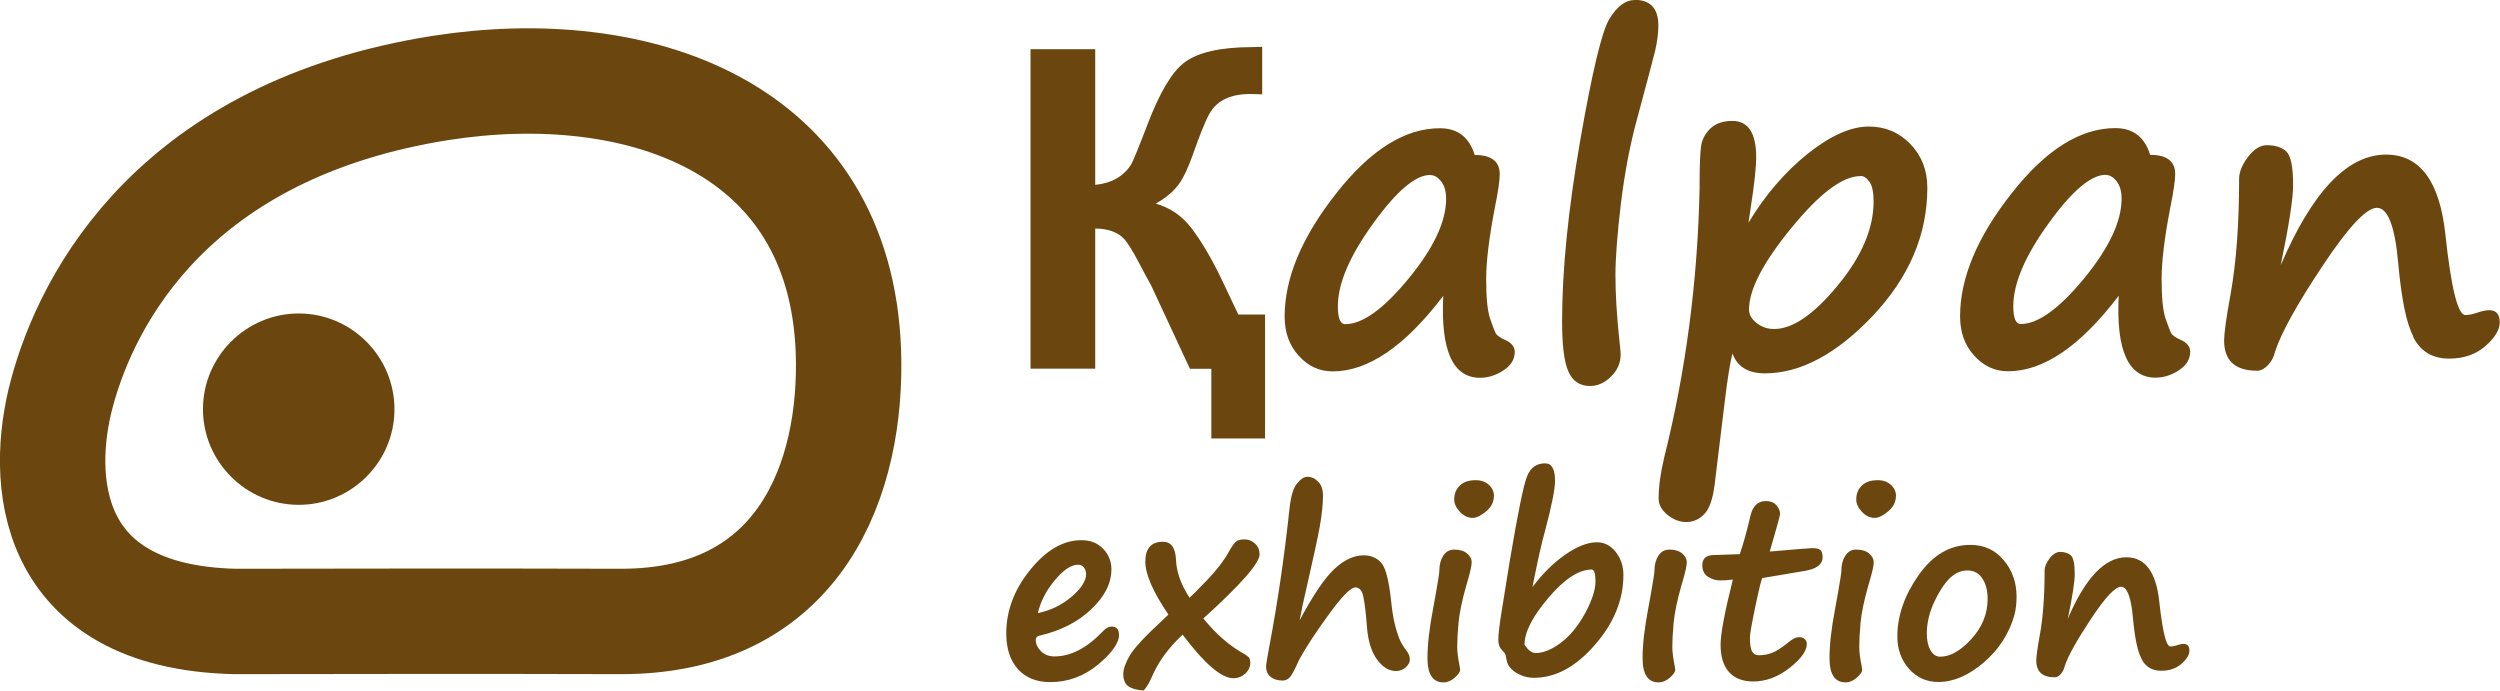
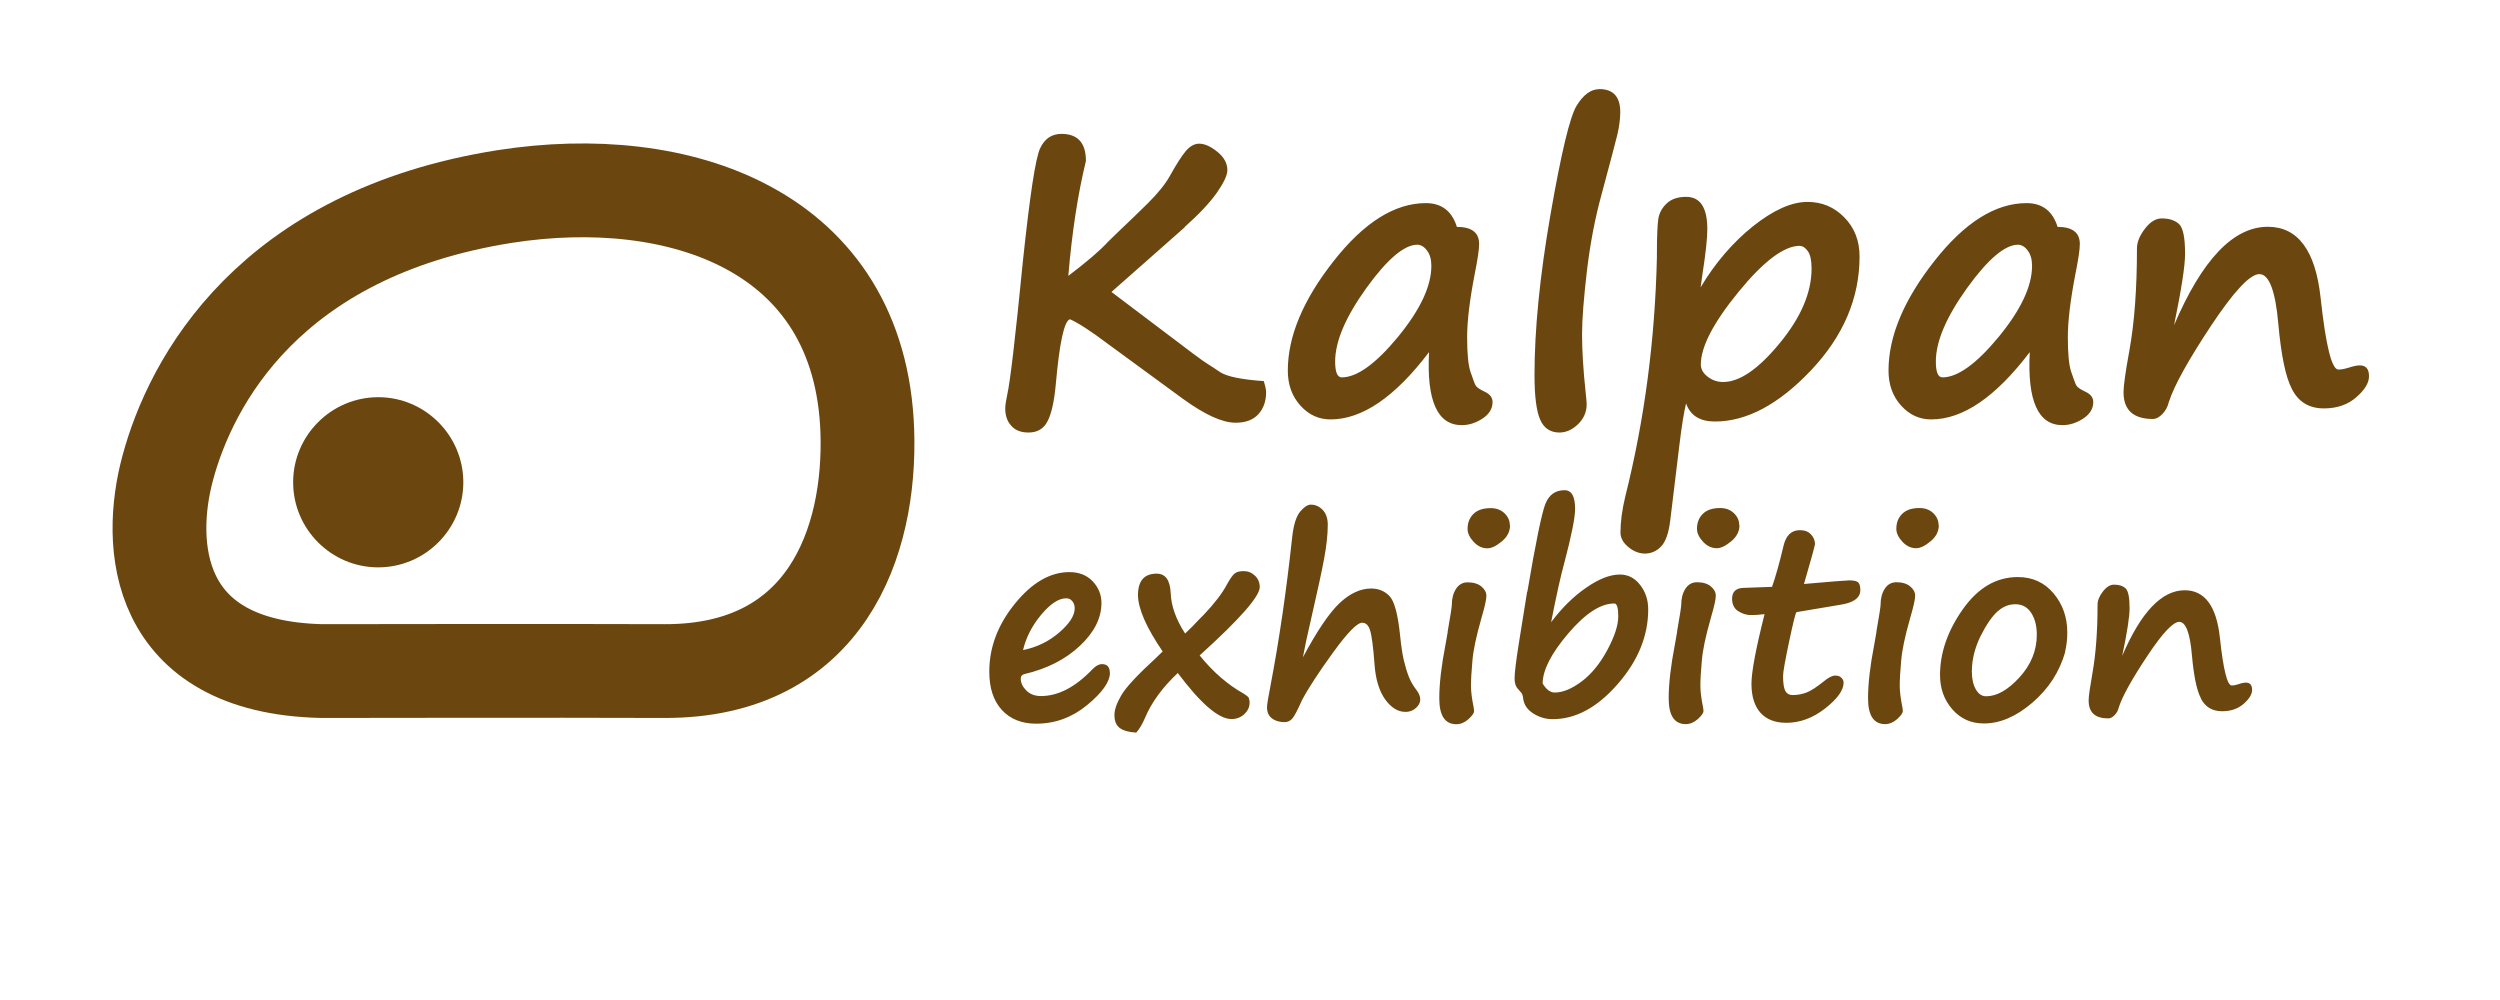
- <svg xmlns="http://www.w3.org/2000/svg" xml:space="preserve" width="17.789mm" height="4.915mm" version="1.1" style="shape-rendering:geometricPrecision; text-rendering:geometricPrecision; image-rendering:optimizeQuality; fill-rule:evenodd; clip-rule:evenodd" viewBox="0 0 191.65 52.95">
+ <svg xmlns="http://www.w3.org/2000/svg" xml:space="preserve" width="20mm" height="8mm" version="1.1" style="shape-rendering:geometricPrecision; text-rendering:geometricPrecision; image-rendering:optimizeQuality; fill-rule:evenodd; clip-rule:evenodd" viewBox="0 0 227.11 90.84">
  <defs>
    <style type="text/css">
   
-     .str0 {stroke:#6B470F;stroke-width:8.08;stroke-miterlimit:22.926}
+     .str0 {stroke:#6B470F;stroke-width:8.52;stroke-miterlimit:22.926}
    .fil0 {fill:none}
    .fil1 {fill:#6B470F}
    .fil2 {fill:#6B470F;fill-rule:nonzero}
   
  </style>
  </defs>
  <g id="Layer_x0020_1">
-     <g id="_1035939192">
+     <polygon class="fil0" points="-0,0 227.11,0 227.11,90.84 -0,90.84 " />
+     <g id="_2108259280">
      <g id="atau-belgi.svg">
-         <path class="fil0 str0" d="M33.79 6.74c-20.29,3.2 -27.05,15.95 -29.05,23.42 -1.74,6.48 -1.25,17.12 13.24,17.48 4.7,0 18.37,-0.04 29.58,0 13.92,0.04 17.8,-11.11 17.48,-20.68 -0.61,-17.39 -16.26,-22.56 -31.25,-20.22z" />
-         <path class="fil1" d="M15.56 31.37c0,-4.04 3.3,-7.34 7.34,-7.34 4.04,0 7.34,3.3 7.34,7.34 0,4.04 -3.3,7.33 -7.34,7.33 -4.04,0 -7.34,-3.3 -7.34,-7.33z" />
+         <path class="fil0 str0" d="M45.85 17.85c-21.39,3.38 -28.51,16.81 -30.62,24.69 -1.84,6.83 -1.31,18.05 13.96,18.42 4.95,0 19.36,-0.04 31.18,0 14.67,0.04 18.76,-11.71 18.42,-21.8 -0.64,-18.33 -17.14,-23.78 -32.94,-21.31z" />
+         <path class="fil1" d="M26.63 43.81c0,-4.26 3.48,-7.73 7.73,-7.73 4.26,0 7.73,3.48 7.73,7.73 0,4.26 -3.48,7.73 -7.73,7.73 -4.26,0 -7.73,-3.47 -7.73,-7.73z" />
      </g>
-       <path class="fil2" d="M96.96 33.61l-4.1 0 0 -5.34 -1.64 0 -2.95 -6.34c-0.05,-0.09 -0.14,-0.26 -0.28,-0.52 -0.08,-0.14 -0.29,-0.52 -0.62,-1.16 -0.55,-1.05 -0.97,-1.72 -1.27,-2.01 -0.48,-0.47 -1.2,-0.71 -2.14,-0.72l0 10.74 -4.96 0 0 -24.49 4.96 0 0 10.4c1.23,-0.12 2.14,-0.63 2.73,-1.52 0.15,-0.24 0.58,-1.29 1.29,-3.14 0.92,-2.41 1.85,-3.98 2.79,-4.7 1.04,-0.8 2.79,-1.2 5.27,-1.2 0.11,0 0.35,-0.01 0.72,-0.02l0 3.64 -0.7 -0.02c-1.65,-0.05 -2.77,0.46 -3.35,1.52 -0.29,0.51 -0.72,1.56 -1.28,3.16 -0.36,1 -0.7,1.73 -1.02,2.17 -0.4,0.58 -1,1.09 -1.81,1.55 1.11,0.31 2.02,0.94 2.74,1.88 0.8,1.06 1.58,2.39 2.35,4.01l1.24 2.61 2.05 0 0 9.48zm13.68 -10.93c-2.93,3.86 -5.76,5.79 -8.48,5.79 -1,0 -1.87,-0.39 -2.59,-1.19 -0.73,-0.79 -1.09,-1.8 -1.09,-3.02 0,-2.95 1.32,-6.09 3.95,-9.43 2.62,-3.34 5.27,-5 7.95,-5 1.36,0 2.25,0.68 2.67,2.05 1.28,0 1.92,0.49 1.92,1.47 0,0.47 -0.12,1.31 -0.37,2.54 -0.44,2.29 -0.67,4.13 -0.67,5.5 0,1.43 0.1,2.43 0.29,3 0.2,0.58 0.34,0.96 0.43,1.14 0.09,0.18 0.36,0.37 0.8,0.56 0.44,0.21 0.67,0.51 0.67,0.88 0,0.57 -0.28,1.04 -0.86,1.42 -0.58,0.38 -1.17,0.57 -1.8,0.57 -2.09,0 -3.03,-2.1 -2.82,-6.29zm-1 -9.27c-1.12,0 -2.59,1.24 -4.38,3.73 -1.8,2.49 -2.7,4.6 -2.7,6.34 0,0.91 0.19,1.37 0.57,1.37 1.31,0 2.93,-1.16 4.85,-3.49 1.92,-2.34 2.88,-4.37 2.88,-6.12 0,-0.56 -0.12,-1 -0.38,-1.33 -0.25,-0.33 -0.53,-0.49 -0.84,-0.49zm15.68 -13.42c1.2,0 1.81,0.66 1.81,1.97 0,0.6 -0.09,1.25 -0.25,1.94 -0.17,0.69 -0.63,2.42 -1.37,5.17 -0.55,1.99 -0.96,4.17 -1.25,6.52 -0.28,2.35 -0.42,4.2 -0.42,5.52 0,1.41 0.1,3.1 0.31,5.05 0.06,0.52 0.09,0.85 0.09,0.99 0,0.67 -0.25,1.24 -0.74,1.72 -0.49,0.48 -1.03,0.72 -1.6,0.72 -0.79,0 -1.35,-0.37 -1.67,-1.12 -0.33,-0.75 -0.48,-2.02 -0.48,-3.84 0,-3.91 0.46,-8.51 1.38,-13.81 0.92,-5.3 1.67,-8.43 2.25,-9.38 0.59,-0.96 1.23,-1.44 1.94,-1.44zm7.49 27.09c-0.19,0.78 -0.38,1.96 -0.57,3.54l-0.8 6.56c-0.14,1.07 -0.39,1.81 -0.78,2.22 -0.38,0.41 -0.86,0.62 -1.41,0.62 -0.5,-0.01 -0.98,-0.19 -1.43,-0.56 -0.45,-0.37 -0.67,-0.79 -0.67,-1.24 0,-0.9 0.14,-1.94 0.42,-3.12 1.66,-6.62 2.57,-13.5 2.72,-20.63l0 -0.34c0,-1.49 0.05,-2.49 0.12,-2.98 0.09,-0.5 0.33,-0.94 0.72,-1.31 0.4,-0.38 0.96,-0.57 1.68,-0.57 1.21,0 1.82,0.93 1.82,2.79 0,0.76 -0.14,2.05 -0.42,3.86l-0.17 1.15c1.27,-2.11 2.78,-3.87 4.52,-5.27 1.75,-1.4 3.32,-2.1 4.7,-2.1 1.25,0 2.31,0.44 3.18,1.33 0.87,0.9 1.31,2.01 1.31,3.36 0,3.6 -1.4,6.87 -4.18,9.82 -2.79,2.94 -5.55,4.41 -8.28,4.41 -1.29,0 -2.12,-0.51 -2.49,-1.55zm9.8 -13.58c-1.36,0 -3.12,1.33 -5.28,3.97 -2.17,2.65 -3.25,4.73 -3.25,6.25 0,0.39 0.19,0.74 0.58,1.04 0.39,0.31 0.84,0.46 1.35,0.46 1.41,0 3.04,-1.11 4.87,-3.34 1.84,-2.22 2.75,-4.37 2.75,-6.44 0,-0.69 -0.1,-1.19 -0.31,-1.49 -0.21,-0.31 -0.44,-0.46 -0.69,-0.46zm19.81 9.17c-2.93,3.86 -5.76,5.79 -8.48,5.79 -1,0 -1.87,-0.39 -2.59,-1.19 -0.73,-0.79 -1.09,-1.8 -1.09,-3.02 0,-2.95 1.32,-6.09 3.95,-9.43 2.62,-3.34 5.27,-5 7.95,-5 1.36,0 2.25,0.68 2.67,2.05 1.28,0 1.92,0.49 1.92,1.47 0,0.47 -0.12,1.31 -0.37,2.54 -0.44,2.29 -0.67,4.13 -0.67,5.5 0,1.43 0.1,2.43 0.29,3 0.2,0.58 0.34,0.96 0.43,1.14 0.09,0.18 0.36,0.37 0.8,0.56 0.44,0.21 0.67,0.51 0.67,0.88 0,0.57 -0.28,1.04 -0.86,1.42 -0.58,0.38 -1.17,0.57 -1.8,0.57 -2.09,0 -3.03,-2.1 -2.82,-6.29zm-1 -9.27c-1.12,0 -2.59,1.24 -4.38,3.73 -1.8,2.49 -2.7,4.6 -2.7,6.34 0,0.91 0.19,1.37 0.57,1.37 1.31,0 2.93,-1.16 4.85,-3.49 1.92,-2.34 2.88,-4.37 2.88,-6.12 0,-0.56 -0.12,-1 -0.38,-1.33 -0.25,-0.33 -0.53,-0.49 -0.84,-0.49zm23.6 12.42c-0.54,-1 -0.92,-2.87 -1.17,-5.61 -0.25,-2.85 -0.79,-4.28 -1.64,-4.28 -0.8,0 -2.19,1.48 -4.16,4.45 -1.97,2.96 -3.18,5.15 -3.64,6.57 -0.1,0.43 -0.29,0.78 -0.56,1.05 -0.27,0.28 -0.54,0.42 -0.81,0.42 -1.69,0 -2.54,-0.77 -2.54,-2.32 0,-0.52 0.16,-1.72 0.5,-3.57 0.43,-2.41 0.65,-5.34 0.65,-8.82 0,-0.52 0.23,-1.08 0.68,-1.68 0.46,-0.6 0.94,-0.9 1.45,-0.9 0.65,0 1.14,0.16 1.49,0.48 0.35,0.33 0.52,1.18 0.52,2.57 0,1.06 -0.32,3.11 -0.95,6.15 2.42,-5.65 5.11,-8.48 8.08,-8.48 2.58,0 4.1,2.03 4.54,6.09 0.44,4.14 0.96,6.21 1.53,6.21 0.26,0 0.55,-0.06 0.88,-0.17 0.4,-0.14 0.72,-0.2 0.96,-0.2 0.53,0 0.8,0.31 0.8,0.94 0,0.56 -0.37,1.17 -1.1,1.81 -0.73,0.64 -1.66,0.96 -2.78,0.96 -1.29,0 -2.21,-0.56 -2.77,-1.69l0.02 0zm-99.23 22.82c0,0.64 -0.54,1.41 -1.62,2.31 -1.08,0.89 -2.3,1.34 -3.66,1.34 -1.05,0 -1.87,-0.33 -2.47,-0.99 -0.6,-0.66 -0.9,-1.58 -0.9,-2.75 0,-1.73 0.61,-3.36 1.84,-4.87 1.23,-1.52 2.53,-2.27 3.92,-2.27 0.69,0 1.25,0.22 1.67,0.66 0.42,0.44 0.63,0.96 0.63,1.57 0,1.08 -0.52,2.1 -1.55,3.07 -1.03,0.98 -2.36,1.65 -3.97,2.02 -0.18,0.04 -0.28,0.15 -0.28,0.33 0,0.3 0.13,0.58 0.39,0.85 0.26,0.27 0.62,0.41 1.05,0.41 1.24,0 2.48,-0.64 3.7,-1.92 0.23,-0.25 0.46,-0.37 0.68,-0.37 0.37,0 0.56,0.21 0.56,0.62zm-6.23 -1.64c0.98,-0.2 1.84,-0.62 2.58,-1.25 0.75,-0.64 1.12,-1.22 1.12,-1.74 0,-0.2 -0.06,-0.37 -0.17,-0.51 -0.11,-0.14 -0.26,-0.21 -0.44,-0.21 -0.54,0 -1.13,0.4 -1.79,1.19 -0.66,0.79 -1.09,1.63 -1.3,2.52zm11.1 1.65c-1.1,1.03 -1.88,2.11 -2.35,3.22 -0.2,0.46 -0.41,0.82 -0.63,1.06 -0.54,-0.03 -0.93,-0.14 -1.19,-0.33 -0.25,-0.19 -0.38,-0.5 -0.38,-0.93 0,-0.38 0.17,-0.86 0.5,-1.42 0.33,-0.57 1.15,-1.45 2.46,-2.66 0.2,-0.18 0.36,-0.35 0.5,-0.48 -1.18,-1.73 -1.77,-3.09 -1.77,-4.05 0,-1.02 0.45,-1.53 1.35,-1.53 0.63,0 0.96,0.46 1,1.37 0.04,0.94 0.38,1.91 1.04,2.92 0.32,-0.29 0.66,-0.64 1.03,-1.03 0.1,-0.11 0.2,-0.21 0.3,-0.3 0.78,-0.82 1.34,-1.56 1.68,-2.19 0.22,-0.4 0.41,-0.66 0.55,-0.78 0.15,-0.12 0.36,-0.17 0.65,-0.17 0.32,0 0.59,0.11 0.82,0.33 0.23,0.22 0.34,0.49 0.34,0.82 0,0.67 -1.44,2.31 -4.31,4.91 0.97,1.2 2.02,2.11 3.13,2.72 0.14,0.08 0.27,0.18 0.39,0.29 0.05,0.12 0.08,0.24 0.08,0.38 0,0.32 -0.13,0.59 -0.38,0.83 -0.26,0.24 -0.56,0.36 -0.93,0.36 -0.91,0 -2.2,-1.11 -3.86,-3.31zm8.97 -1.1c1.03,-1.92 1.91,-3.23 2.66,-3.93 0.75,-0.7 1.5,-1.05 2.26,-1.05 0.53,0 0.96,0.18 1.31,0.54 0.35,0.37 0.6,1.31 0.77,2.83 0.07,0.72 0.16,1.31 0.26,1.75 0.1,0.45 0.22,0.84 0.35,1.19 0.13,0.34 0.32,0.66 0.56,0.97 0.19,0.24 0.28,0.47 0.28,0.7 0,0.22 -0.11,0.42 -0.32,0.61 -0.21,0.19 -0.46,0.28 -0.74,0.28 -0.55,0 -1.04,-0.3 -1.47,-0.9 -0.43,-0.6 -0.68,-1.43 -0.76,-2.49 -0.1,-1.3 -0.21,-2.12 -0.32,-2.48 -0.11,-0.36 -0.3,-0.54 -0.57,-0.54 -0.36,0 -1.06,0.72 -2.09,2.15 -1.04,1.43 -1.78,2.58 -2.24,3.44 -0.28,0.65 -0.51,1.07 -0.66,1.26 -0.16,0.19 -0.35,0.29 -0.58,0.29 -0.38,0 -0.68,-0.09 -0.92,-0.28 -0.23,-0.18 -0.35,-0.45 -0.35,-0.79 0,-0.16 0.08,-0.69 0.25,-1.57 0.63,-3.32 1.15,-6.86 1.55,-10.6 0.1,-0.9 0.29,-1.53 0.57,-1.87 0.28,-0.34 0.54,-0.51 0.78,-0.51 0.33,0 0.61,0.13 0.85,0.38 0.24,0.25 0.36,0.61 0.36,1.06 0,0.69 -0.09,1.49 -0.25,2.39 -0.16,0.9 -0.48,2.34 -0.93,4.32 -0.28,1.19 -0.48,2.14 -0.61,2.85zm14.89 -9.51c0,0.44 -0.2,0.83 -0.59,1.16 -0.4,0.33 -0.74,0.5 -1.03,0.5 -0.37,0 -0.7,-0.16 -0.99,-0.47 -0.29,-0.31 -0.43,-0.62 -0.43,-0.93 0,-0.44 0.14,-0.8 0.43,-1.08 0.29,-0.28 0.69,-0.41 1.23,-0.41 0.41,0 0.75,0.12 1.01,0.37 0.26,0.24 0.38,0.53 0.38,0.87zm-4.48 7.63l0 0.01c0.2,-1.13 0.3,-1.77 0.3,-1.93 0,-0.46 0.1,-0.84 0.3,-1.15 0.2,-0.31 0.48,-0.47 0.84,-0.47 0.42,0 0.75,0.1 0.99,0.3 0.23,0.2 0.35,0.42 0.35,0.67 0,0.25 -0.11,0.76 -0.34,1.53l-0.06 0.2c-0.34,1.19 -0.54,2.17 -0.61,2.92 -0.07,0.75 -0.1,1.36 -0.1,1.83 0,0.38 0.06,0.88 0.19,1.51 0.02,0.11 0.03,0.2 0.03,0.28 0,0.14 -0.14,0.34 -0.41,0.58 -0.27,0.24 -0.56,0.36 -0.87,0.36 -0.81,0 -1.22,-0.62 -1.22,-1.86 0,-1.05 0.15,-2.33 0.44,-3.84 0.06,-0.33 0.12,-0.65 0.17,-0.94zm5.73 -2.85c0.6,-3.56 1.03,-5.66 1.3,-6.32 0.26,-0.66 0.72,-0.98 1.38,-0.98 0.51,0 0.76,0.45 0.76,1.34 0,0.62 -0.25,1.89 -0.76,3.81 -0.27,0.95 -0.59,2.39 -0.97,4.33 0.77,-1.02 1.6,-1.85 2.51,-2.48 0.91,-0.63 1.71,-0.95 2.43,-0.95 0.58,0 1.06,0.25 1.45,0.75 0.39,0.5 0.58,1.08 0.58,1.76 0,1.9 -0.73,3.7 -2.2,5.37 -1.46,1.68 -3.01,2.51 -4.66,2.51 -0.49,0 -0.96,-0.14 -1.38,-0.4 -0.43,-0.27 -0.67,-0.61 -0.73,-1.04 -0.03,-0.23 -0.07,-0.38 -0.14,-0.46 -0.07,-0.07 -0.14,-0.16 -0.21,-0.24 -0.18,-0.18 -0.27,-0.45 -0.27,-0.78 0,-0.38 0.09,-1.18 0.29,-2.39l0.62 -3.84zm1.1 6.59c0.26,0.43 0.55,0.65 0.87,0.65 0.58,0 1.23,-0.27 1.93,-0.8 0.71,-0.54 1.32,-1.29 1.85,-2.26 0.52,-0.97 0.79,-1.78 0.79,-2.42 0,-0.61 -0.1,-0.92 -0.29,-0.92 -0.98,0 -2.09,0.72 -3.31,2.16 -1.23,1.44 -1.84,2.64 -1.84,3.6zm14.14 -11.37c0,0.44 -0.2,0.83 -0.59,1.16 -0.4,0.33 -0.74,0.5 -1.03,0.5 -0.37,0 -0.7,-0.16 -0.99,-0.47 -0.29,-0.31 -0.43,-0.62 -0.43,-0.93 0,-0.44 0.14,-0.8 0.43,-1.08 0.29,-0.28 0.69,-0.41 1.23,-0.41 0.41,0 0.75,0.12 1.01,0.37 0.26,0.24 0.38,0.53 0.38,0.87zm-4.48 7.63l0 0.01c0.2,-1.13 0.3,-1.77 0.3,-1.93 0,-0.46 0.1,-0.84 0.3,-1.15 0.2,-0.31 0.48,-0.47 0.84,-0.47 0.42,0 0.75,0.1 0.99,0.3 0.23,0.2 0.35,0.42 0.35,0.67 0,0.25 -0.11,0.76 -0.34,1.53l-0.06 0.2c-0.34,1.19 -0.54,2.17 -0.61,2.92 -0.07,0.75 -0.1,1.36 -0.1,1.83 0,0.38 0.06,0.88 0.19,1.51 0.02,0.11 0.03,0.2 0.03,0.28 0,0.14 -0.14,0.34 -0.41,0.58 -0.27,0.24 -0.56,0.36 -0.87,0.36 -0.81,0 -1.22,-0.62 -1.22,-1.86 0,-1.05 0.15,-2.33 0.44,-3.84 0.06,-0.33 0.12,-0.65 0.17,-0.94zm8.58 -1.37c-0.05,0 -0.23,0.69 -0.52,2.07 -0.29,1.38 -0.44,2.22 -0.44,2.5 0,0.51 0.05,0.86 0.16,1.06 0.11,0.2 0.29,0.3 0.53,0.3 0.35,0 0.68,-0.06 1,-0.18 0.32,-0.12 0.74,-0.39 1.26,-0.81 0.32,-0.27 0.6,-0.4 0.82,-0.4 0.18,0 0.32,0.05 0.43,0.15 0.11,0.1 0.16,0.22 0.16,0.36 0,0.55 -0.44,1.16 -1.32,1.85 -0.88,0.69 -1.81,1.04 -2.78,1.04 -0.82,0 -1.44,-0.24 -1.87,-0.73 -0.43,-0.48 -0.64,-1.18 -0.64,-2.08 0,-0.84 0.31,-2.5 0.94,-5 -0.4,0.05 -0.67,0.06 -0.83,0.06l-0.2 0c-0.28,0 -0.57,-0.09 -0.87,-0.27 -0.29,-0.19 -0.44,-0.48 -0.44,-0.89 0,-0.52 0.29,-0.78 0.88,-0.78l1.99 -0.07c0.26,-0.75 0.54,-1.73 0.82,-2.94 0.17,-0.75 0.57,-1.13 1.18,-1.13 0.34,0 0.61,0.1 0.8,0.31 0.19,0.21 0.29,0.44 0.29,0.69 0,0.1 -0.26,1.05 -0.79,2.87 1.97,-0.17 3.05,-0.26 3.24,-0.26 0.33,0 0.55,0.05 0.65,0.15 0.1,0.09 0.16,0.28 0.16,0.55 0,0.55 -0.47,0.9 -1.4,1.05l-3.2 0.54zm10.23 -6.26c0,0.44 -0.2,0.83 -0.59,1.16 -0.4,0.33 -0.74,0.5 -1.03,0.5 -0.37,0 -0.7,-0.16 -0.99,-0.47 -0.29,-0.31 -0.43,-0.62 -0.43,-0.93 0,-0.44 0.14,-0.8 0.43,-1.08 0.29,-0.28 0.69,-0.41 1.23,-0.41 0.41,0 0.75,0.12 1.01,0.37 0.26,0.24 0.38,0.53 0.38,0.87zm-4.48 7.63l0 0.01c0.2,-1.13 0.3,-1.77 0.3,-1.93 0,-0.46 0.1,-0.84 0.3,-1.15 0.2,-0.31 0.48,-0.47 0.84,-0.47 0.42,0 0.75,0.1 0.99,0.3 0.23,0.2 0.35,0.42 0.35,0.67 0,0.25 -0.11,0.76 -0.34,1.53l-0.06 0.2c-0.34,1.19 -0.54,2.17 -0.61,2.92 -0.07,0.75 -0.1,1.36 -0.1,1.83 0,0.38 0.06,0.88 0.19,1.51 0.02,0.11 0.03,0.2 0.03,0.28 0,0.14 -0.14,0.34 -0.41,0.58 -0.27,0.24 -0.56,0.36 -0.87,0.36 -0.81,0 -1.22,-0.62 -1.22,-1.86 0,-1.05 0.15,-2.33 0.44,-3.84 0.06,-0.33 0.12,-0.65 0.17,-0.94zm13.57 1.46c-0.41,1.45 -1.2,2.67 -2.36,3.66 -1.16,0.99 -2.32,1.49 -3.47,1.49 -0.91,0 -1.67,-0.34 -2.26,-1.01 -0.59,-0.67 -0.89,-1.5 -0.89,-2.47 0,-1.6 0.55,-3.17 1.63,-4.71 1.09,-1.55 2.41,-2.32 3.96,-2.32 1.06,0 1.92,0.39 2.57,1.18 0.66,0.78 0.98,1.71 0.98,2.8 0,0.47 -0.05,0.93 -0.16,1.38l0 0.01zm-4.83 -2.93c-0.43,0.38 -0.86,0.99 -1.27,1.84 -0.41,0.84 -0.62,1.68 -0.62,2.53 0,0.51 0.09,0.94 0.28,1.27 0.19,0.34 0.44,0.5 0.75,0.5 0.77,0 1.56,-0.45 2.39,-1.36 0.83,-0.91 1.24,-1.93 1.24,-3.06 0,-0.64 -0.13,-1.16 -0.4,-1.57 -0.27,-0.41 -0.65,-0.62 -1.13,-0.62 -0.46,0 -0.87,0.16 -1.24,0.48l-0.01 0zm14.56 6.28c-0.3,-0.56 -0.51,-1.6 -0.65,-3.12 -0.14,-1.58 -0.44,-2.38 -0.91,-2.38 -0.45,0 -1.22,0.82 -2.31,2.47 -1.09,1.65 -1.77,2.86 -2.02,3.65 -0.06,0.24 -0.16,0.43 -0.31,0.59 -0.15,0.16 -0.3,0.23 -0.45,0.23 -0.94,0 -1.41,-0.43 -1.41,-1.29 0,-0.29 0.09,-0.95 0.28,-1.99 0.24,-1.34 0.36,-2.97 0.36,-4.9 0,-0.29 0.13,-0.6 0.38,-0.93 0.25,-0.33 0.52,-0.5 0.81,-0.5 0.36,0 0.63,0.09 0.83,0.27 0.19,0.18 0.29,0.66 0.29,1.43 0,0.59 -0.18,1.73 -0.53,3.42 1.34,-3.14 2.84,-4.71 4.49,-4.71 1.44,0 2.28,1.13 2.52,3.39 0.25,2.3 0.53,3.45 0.85,3.45 0.14,0 0.31,-0.03 0.49,-0.09 0.22,-0.08 0.4,-0.11 0.53,-0.11 0.3,0 0.44,0.17 0.44,0.52 0,0.31 -0.2,0.65 -0.61,1.01 -0.41,0.35 -0.92,0.53 -1.54,0.53 -0.72,0 -1.23,-0.31 -1.54,-0.94l0.01 0z" />
+       <path class="fil2" d="M107.63 20.64l-6.66 5.88 7.36 5.56c0.6,0.46 1.18,0.87 1.74,1.21l0.83 0.55c0.63,0.38 1.93,0.64 3.91,0.78 0.14,0.46 0.21,0.79 0.21,1 0,0.81 -0.23,1.48 -0.7,2 -0.47,0.52 -1.16,0.78 -2.08,0.78 -1.2,0 -2.79,-0.73 -4.79,-2.18l-6.83 -5c-1.55,-1.17 -2.69,-1.9 -3.42,-2.22 -0.53,0.15 -0.95,2.13 -1.29,5.93 -0.14,1.51 -0.38,2.62 -0.74,3.32 -0.35,0.7 -0.93,1.04 -1.74,1.04 -0.68,0 -1.2,-0.2 -1.56,-0.61 -0.37,-0.4 -0.55,-0.93 -0.55,-1.57 0,-0.28 0.06,-0.68 0.17,-1.2 0.27,-1.15 0.75,-5.23 1.44,-12.25 0.63,-5.92 1.14,-9.31 1.56,-10.19 0.41,-0.88 1.06,-1.31 1.94,-1.31 1.48,0 2.22,0.82 2.22,2.46 -0.74,3.03 -1.27,6.51 -1.6,10.44 1.66,-1.26 2.86,-2.28 3.59,-3.08 0.28,-0.28 0.63,-0.62 1.05,-1.02 0.82,-0.78 1.69,-1.61 2.59,-2.5 0.9,-0.9 1.57,-1.72 1.99,-2.47 0.6,-1.08 1.09,-1.84 1.46,-2.28 0.38,-0.44 0.78,-0.66 1.21,-0.66 0.49,0 1.05,0.25 1.65,0.74 0.61,0.49 0.91,1.05 0.91,1.66 0,0.46 -0.32,1.14 -0.95,2.05 -0.64,0.91 -1.62,1.95 -2.94,3.13zm22.18 11.36c-3.09,4.07 -6.07,6.1 -8.94,6.1 -1.06,0 -1.97,-0.41 -2.73,-1.25 -0.76,-0.84 -1.15,-1.89 -1.15,-3.19 0,-3.11 1.39,-6.42 4.16,-9.94 2.76,-3.52 5.56,-5.27 8.38,-5.27 1.43,0 2.37,0.72 2.82,2.16 1.35,0 2.02,0.52 2.02,1.55 0,0.49 -0.13,1.38 -0.39,2.67 -0.47,2.42 -0.7,4.35 -0.7,5.79 0,1.5 0.1,2.56 0.31,3.17 0.21,0.61 0.35,1.01 0.45,1.2 0.1,0.19 0.38,0.38 0.85,0.6 0.47,0.22 0.7,0.53 0.7,0.93 0,0.6 -0.3,1.1 -0.91,1.5 -0.61,0.4 -1.24,0.6 -1.89,0.6 -2.21,0 -3.2,-2.21 -2.97,-6.63zm-1.06 -9.77c-1.18,0 -2.73,1.31 -4.62,3.93 -1.89,2.63 -2.84,4.85 -2.84,6.68 0,0.96 0.2,1.44 0.6,1.44 1.38,0 3.09,-1.23 5.11,-3.68 2.02,-2.46 3.03,-4.61 3.03,-6.45 0,-0.59 -0.13,-1.05 -0.4,-1.4 -0.26,-0.35 -0.56,-0.52 -0.89,-0.52zm16.53 -14.14c1.27,0 1.91,0.69 1.91,2.08 0,0.63 -0.09,1.32 -0.26,2.05 -0.18,0.73 -0.66,2.55 -1.44,5.45 -0.58,2.1 -1.02,4.39 -1.32,6.87 -0.29,2.48 -0.45,4.42 -0.45,5.82 0,1.49 0.11,3.26 0.33,5.32 0.06,0.55 0.09,0.9 0.09,1.04 0,0.7 -0.26,1.3 -0.78,1.81 -0.52,0.5 -1.08,0.76 -1.69,0.76 -0.83,0 -1.42,-0.39 -1.76,-1.18 -0.34,-0.79 -0.51,-2.13 -0.51,-4.05 0,-4.12 0.48,-8.97 1.45,-14.56 0.97,-5.58 1.76,-8.88 2.37,-9.89 0.62,-1.01 1.3,-1.51 2.05,-1.51zm7.89 28.55c-0.2,0.82 -0.4,2.07 -0.6,3.73l-0.84 6.92c-0.14,1.13 -0.41,1.91 -0.82,2.34 -0.4,0.43 -0.9,0.65 -1.48,0.66 -0.53,-0.01 -1.03,-0.2 -1.51,-0.6 -0.47,-0.39 -0.71,-0.83 -0.71,-1.31 0,-0.95 0.14,-2.05 0.44,-3.29 1.75,-6.98 2.7,-14.23 2.87,-21.74l0 -0.35c0,-1.57 0.05,-2.62 0.13,-3.14 0.09,-0.52 0.34,-0.99 0.76,-1.38 0.42,-0.4 1.01,-0.6 1.77,-0.6 1.28,0 1.92,0.98 1.92,2.94 0,0.8 -0.14,2.16 -0.44,4.07l-0.17 1.21c1.33,-2.23 2.93,-4.08 4.76,-5.55 1.85,-1.47 3.5,-2.21 4.95,-2.21 1.32,0 2.43,0.47 3.35,1.41 0.92,0.94 1.38,2.12 1.38,3.54 0,3.79 -1.47,7.24 -4.41,10.35 -2.94,3.1 -5.85,4.65 -8.73,4.65 -1.36,0 -2.23,-0.54 -2.62,-1.64zm10.33 -14.31c-1.43,0 -3.29,1.4 -5.57,4.19 -2.28,2.79 -3.42,4.99 -3.42,6.59 0,0.41 0.2,0.78 0.61,1.1 0.41,0.32 0.88,0.49 1.42,0.49 1.49,0 3.2,-1.17 5.13,-3.52 1.93,-2.34 2.9,-4.6 2.9,-6.78 0,-0.73 -0.11,-1.26 -0.33,-1.57 -0.22,-0.32 -0.47,-0.49 -0.73,-0.49zm20.88 9.67c-3.09,4.07 -6.07,6.1 -8.94,6.1 -1.06,0 -1.97,-0.41 -2.73,-1.25 -0.76,-0.84 -1.15,-1.89 -1.15,-3.19 0,-3.11 1.39,-6.42 4.16,-9.94 2.76,-3.52 5.56,-5.27 8.38,-5.27 1.43,0 2.37,0.72 2.82,2.16 1.35,0 2.02,0.52 2.02,1.55 0,0.49 -0.13,1.38 -0.39,2.67 -0.47,2.42 -0.7,4.35 -0.7,5.79 0,1.5 0.1,2.56 0.31,3.17 0.21,0.61 0.35,1.01 0.45,1.2 0.1,0.19 0.38,0.38 0.85,0.6 0.47,0.22 0.7,0.53 0.7,0.93 0,0.6 -0.3,1.1 -0.91,1.5 -0.61,0.4 -1.24,0.6 -1.89,0.6 -2.21,0 -3.2,-2.21 -2.97,-6.63zm-1.06 -9.77c-1.18,0 -2.73,1.31 -4.62,3.93 -1.89,2.63 -2.84,4.85 -2.84,6.68 0,0.96 0.2,1.44 0.6,1.44 1.38,0 3.09,-1.23 5.11,-3.68 2.02,-2.46 3.03,-4.61 3.03,-6.45 0,-0.59 -0.13,-1.05 -0.4,-1.4 -0.26,-0.35 -0.56,-0.52 -0.89,-0.52zm24.88 13.09c-0.56,-1.06 -0.97,-3.03 -1.23,-5.91 -0.26,-3 -0.84,-4.51 -1.72,-4.51 -0.85,0 -2.31,1.56 -4.39,4.69 -2.07,3.13 -3.35,5.43 -3.83,6.92 -0.11,0.45 -0.31,0.82 -0.6,1.11 -0.28,0.29 -0.57,0.44 -0.85,0.44 -1.78,0 -2.67,-0.81 -2.67,-2.44 0,-0.55 0.17,-1.81 0.53,-3.77 0.46,-2.54 0.69,-5.63 0.69,-9.3 0,-0.55 0.24,-1.14 0.72,-1.77 0.48,-0.63 0.99,-0.94 1.53,-0.94 0.68,0 1.2,0.17 1.57,0.51 0.37,0.34 0.55,1.24 0.55,2.71 0,1.12 -0.34,3.27 -1,6.48 2.55,-5.96 5.38,-8.94 8.52,-8.94 2.72,0 4.32,2.14 4.79,6.42 0.47,4.37 1.01,6.55 1.62,6.55 0.27,0 0.58,-0.06 0.93,-0.17 0.43,-0.14 0.76,-0.21 1.01,-0.21 0.56,0 0.84,0.32 0.84,0.99 0,0.6 -0.38,1.23 -1.16,1.91 -0.77,0.67 -1.75,1.01 -2.93,1.01 -1.36,0 -2.33,-0.59 -2.92,-1.78l0.02 0zm-107.37 25.8c0,0.81 -0.69,1.79 -2.06,2.92 -1.37,1.13 -2.91,1.7 -4.64,1.7 -1.32,0 -2.36,-0.42 -3.12,-1.25 -0.76,-0.83 -1.14,-2 -1.14,-3.48 0,-2.19 0.77,-4.25 2.32,-6.16 1.55,-1.92 3.21,-2.88 4.96,-2.88 0.88,0 1.58,0.28 2.11,0.83 0.53,0.56 0.8,1.22 0.8,1.98 0,1.36 -0.65,2.66 -1.96,3.89 -1.31,1.23 -2.98,2.08 -5.02,2.56 -0.23,0.05 -0.35,0.19 -0.35,0.42 0,0.38 0.16,0.73 0.5,1.07 0.33,0.34 0.78,0.51 1.33,0.51 1.57,0 3.13,-0.81 4.68,-2.43 0.3,-0.31 0.58,-0.47 0.87,-0.47 0.47,0 0.71,0.26 0.71,0.79zm-7.88 -2.07c1.24,-0.25 2.33,-0.78 3.27,-1.59 0.94,-0.81 1.41,-1.54 1.41,-2.2 0,-0.26 -0.07,-0.47 -0.22,-0.65 -0.14,-0.18 -0.33,-0.26 -0.56,-0.26 -0.68,0 -1.43,0.5 -2.27,1.5 -0.83,1 -1.37,2.06 -1.64,3.19zm14.04 2.09c-1.39,1.31 -2.38,2.66 -2.97,4.07 -0.25,0.58 -0.52,1.03 -0.8,1.34 -0.68,-0.04 -1.18,-0.18 -1.5,-0.42 -0.32,-0.24 -0.48,-0.63 -0.48,-1.18 0,-0.48 0.21,-1.09 0.63,-1.8 0.42,-0.72 1.46,-1.84 3.12,-3.36 0.25,-0.23 0.46,-0.44 0.63,-0.61 -1.49,-2.19 -2.24,-3.9 -2.24,-5.13 0,-1.29 0.57,-1.94 1.7,-1.94 0.79,0 1.21,0.58 1.27,1.74 0.04,1.19 0.48,2.42 1.31,3.7 0.4,-0.37 0.84,-0.81 1.3,-1.31 0.13,-0.14 0.26,-0.27 0.38,-0.38 0.99,-1.04 1.7,-1.97 2.12,-2.77 0.28,-0.51 0.51,-0.84 0.7,-0.99 0.18,-0.15 0.46,-0.22 0.82,-0.22 0.4,0 0.74,0.14 1.03,0.42 0.29,0.28 0.43,0.62 0.43,1.03 0,0.85 -1.82,2.92 -5.46,6.21 1.23,1.52 2.56,2.66 3.95,3.44 0.17,0.1 0.34,0.22 0.49,0.36 0.06,0.15 0.1,0.31 0.1,0.48 0,0.4 -0.16,0.75 -0.48,1.05 -0.32,0.3 -0.71,0.45 -1.17,0.45 -1.16,0 -2.79,-1.4 -4.88,-4.19zm11.35 -1.39c1.3,-2.43 2.42,-4.09 3.36,-4.97 0.94,-0.88 1.9,-1.32 2.86,-1.32 0.67,0 1.22,0.23 1.66,0.68 0.45,0.46 0.77,1.65 0.97,3.58 0.09,0.91 0.2,1.65 0.33,2.22 0.13,0.56 0.28,1.06 0.45,1.5 0.16,0.43 0.4,0.84 0.7,1.23 0.24,0.3 0.35,0.6 0.35,0.88 0,0.28 -0.14,0.54 -0.4,0.77 -0.27,0.24 -0.58,0.35 -0.93,0.35 -0.7,0 -1.31,-0.38 -1.86,-1.14 -0.54,-0.76 -0.86,-1.81 -0.96,-3.14 -0.12,-1.64 -0.26,-2.68 -0.41,-3.14 -0.14,-0.45 -0.38,-0.68 -0.72,-0.68 -0.45,0 -1.34,0.91 -2.65,2.72 -1.31,1.81 -2.26,3.26 -2.83,4.35 -0.36,0.82 -0.64,1.35 -0.83,1.6 -0.2,0.24 -0.44,0.36 -0.73,0.36 -0.48,0 -0.87,-0.12 -1.16,-0.35 -0.3,-0.23 -0.44,-0.57 -0.44,-1 0,-0.21 0.1,-0.87 0.32,-1.98 0.8,-4.2 1.45,-8.67 1.96,-13.41 0.12,-1.14 0.36,-1.93 0.72,-2.37 0.36,-0.43 0.69,-0.65 0.98,-0.65 0.41,0 0.77,0.16 1.08,0.48 0.3,0.32 0.46,0.76 0.46,1.34 0,0.88 -0.11,1.89 -0.32,3.03 -0.21,1.14 -0.6,2.96 -1.18,5.47 -0.35,1.51 -0.61,2.71 -0.77,3.6zm18.84 -12.03c0,0.56 -0.25,1.05 -0.75,1.46 -0.5,0.42 -0.94,0.63 -1.31,0.63 -0.47,0 -0.89,-0.2 -1.25,-0.59 -0.36,-0.39 -0.55,-0.78 -0.55,-1.17 0,-0.56 0.18,-1.02 0.54,-1.37 0.36,-0.35 0.88,-0.52 1.55,-0.52 0.52,0 0.94,0.15 1.27,0.47 0.32,0.31 0.48,0.67 0.48,1.09zm-5.67 9.65l0 0.01c0.25,-1.43 0.38,-2.24 0.38,-2.44 0,-0.58 0.13,-1.06 0.38,-1.45 0.25,-0.39 0.61,-0.59 1.06,-0.59 0.53,0 0.95,0.13 1.25,0.38 0.3,0.25 0.45,0.53 0.45,0.85 0,0.31 -0.14,0.96 -0.43,1.94l-0.07 0.26c-0.43,1.51 -0.69,2.74 -0.77,3.7 -0.09,0.95 -0.13,1.73 -0.13,2.31 0,0.48 0.08,1.11 0.24,1.91 0.02,0.14 0.04,0.26 0.04,0.35 0,0.18 -0.17,0.42 -0.51,0.73 -0.34,0.3 -0.71,0.46 -1.1,0.46 -1.03,0 -1.55,-0.78 -1.55,-2.35 0,-1.33 0.19,-2.95 0.56,-4.86 0.08,-0.42 0.15,-0.82 0.21,-1.19zm7.24 -3.61c0.76,-4.5 1.31,-7.16 1.64,-7.99 0.33,-0.83 0.91,-1.24 1.74,-1.24 0.64,0 0.96,0.56 0.96,1.7 0,0.78 -0.32,2.38 -0.96,4.82 -0.34,1.21 -0.74,3.03 -1.22,5.47 0.97,-1.29 2.03,-2.34 3.18,-3.13 1.15,-0.8 2.17,-1.2 3.07,-1.2 0.73,0 1.35,0.31 1.84,0.95 0.49,0.63 0.73,1.37 0.73,2.22 0,2.41 -0.93,4.68 -2.78,6.79 -1.85,2.12 -3.81,3.18 -5.9,3.18 -0.62,0 -1.21,-0.17 -1.75,-0.51 -0.54,-0.34 -0.84,-0.78 -0.92,-1.31 -0.03,-0.29 -0.09,-0.48 -0.18,-0.58 -0.08,-0.09 -0.18,-0.2 -0.27,-0.31 -0.23,-0.23 -0.34,-0.56 -0.34,-0.98 0,-0.48 0.12,-1.49 0.36,-3.03l0.78 -4.86zm1.39 8.33c0.33,0.55 0.7,0.82 1.1,0.82 0.74,0 1.55,-0.34 2.45,-1.01 0.9,-0.68 1.67,-1.63 2.33,-2.86 0.66,-1.23 0.99,-2.25 0.99,-3.06 0,-0.77 -0.12,-1.16 -0.36,-1.16 -1.25,0 -2.64,0.91 -4.19,2.73 -1.55,1.82 -2.32,3.34 -2.32,4.55zm17.88 -14.38c0,0.56 -0.25,1.05 -0.75,1.46 -0.5,0.42 -0.94,0.63 -1.31,0.63 -0.47,0 -0.89,-0.2 -1.25,-0.59 -0.36,-0.39 -0.55,-0.78 -0.55,-1.17 0,-0.56 0.18,-1.02 0.54,-1.37 0.36,-0.35 0.88,-0.52 1.55,-0.52 0.52,0 0.94,0.15 1.27,0.47 0.32,0.31 0.48,0.67 0.48,1.09zm-5.67 9.65l0 0.01c0.25,-1.43 0.38,-2.24 0.38,-2.44 0,-0.58 0.13,-1.06 0.38,-1.45 0.25,-0.39 0.61,-0.59 1.06,-0.59 0.53,0 0.95,0.13 1.25,0.38 0.3,0.25 0.45,0.53 0.45,0.85 0,0.31 -0.14,0.96 -0.43,1.94l-0.07 0.26c-0.43,1.51 -0.69,2.74 -0.77,3.7 -0.09,0.95 -0.13,1.73 -0.13,2.31 0,0.48 0.08,1.11 0.24,1.91 0.02,0.14 0.04,0.26 0.04,0.35 0,0.18 -0.17,0.42 -0.51,0.73 -0.34,0.3 -0.71,0.46 -1.1,0.46 -1.03,0 -1.55,-0.78 -1.55,-2.35 0,-1.33 0.19,-2.95 0.56,-4.86 0.08,-0.42 0.15,-0.82 0.21,-1.19zm10.85 -1.74c-0.07,0 -0.29,0.87 -0.66,2.62 -0.37,1.75 -0.56,2.8 -0.56,3.17 0,0.64 0.07,1.09 0.2,1.35 0.14,0.25 0.36,0.38 0.67,0.38 0.44,0 0.86,-0.08 1.26,-0.23 0.4,-0.15 0.93,-0.5 1.59,-1.03 0.41,-0.34 0.75,-0.51 1.03,-0.51 0.23,0 0.41,0.06 0.54,0.19 0.14,0.13 0.21,0.28 0.21,0.45 0,0.69 -0.56,1.47 -1.67,2.34 -1.11,0.87 -2.29,1.31 -3.52,1.31 -1.03,0 -1.82,-0.3 -2.37,-0.92 -0.54,-0.61 -0.81,-1.49 -0.81,-2.63 0,-1.06 0.39,-3.16 1.19,-6.32 -0.5,0.06 -0.85,0.08 -1.04,0.08l-0.25 0c-0.36,0 -0.73,-0.12 -1.1,-0.35 -0.37,-0.24 -0.56,-0.61 -0.56,-1.13 0,-0.66 0.37,-0.99 1.12,-0.99l2.51 -0.09c0.33,-0.94 0.68,-2.19 1.04,-3.72 0.22,-0.95 0.72,-1.43 1.49,-1.43 0.43,0 0.77,0.13 1.01,0.39 0.24,0.26 0.36,0.55 0.36,0.87 0,0.12 -0.33,1.33 -1,3.63 2.49,-0.22 3.85,-0.33 4.1,-0.33 0.41,0 0.69,0.06 0.82,0.18 0.13,0.12 0.2,0.35 0.2,0.7 0,0.7 -0.59,1.14 -1.77,1.33l-4.05 0.68zm12.93 -7.91c0,0.56 -0.25,1.05 -0.75,1.46 -0.5,0.42 -0.94,0.63 -1.31,0.63 -0.47,0 -0.89,-0.2 -1.25,-0.59 -0.36,-0.39 -0.55,-0.78 -0.55,-1.17 0,-0.56 0.18,-1.02 0.54,-1.37 0.36,-0.35 0.88,-0.52 1.55,-0.52 0.52,0 0.94,0.15 1.27,0.47 0.32,0.31 0.48,0.67 0.48,1.09zm-5.67 9.65l0 0.01c0.25,-1.43 0.38,-2.24 0.38,-2.44 0,-0.58 0.13,-1.06 0.38,-1.45 0.25,-0.39 0.61,-0.59 1.06,-0.59 0.53,0 0.95,0.13 1.25,0.38 0.3,0.25 0.45,0.53 0.45,0.85 0,0.31 -0.14,0.96 -0.43,1.94l-0.07 0.26c-0.43,1.51 -0.69,2.74 -0.77,3.7 -0.09,0.95 -0.13,1.73 -0.13,2.31 0,0.48 0.08,1.11 0.24,1.91 0.02,0.14 0.04,0.26 0.04,0.35 0,0.18 -0.17,0.42 -0.51,0.73 -0.34,0.3 -0.71,0.46 -1.1,0.46 -1.03,0 -1.55,-0.78 -1.55,-2.35 0,-1.33 0.19,-2.95 0.56,-4.86 0.08,-0.42 0.15,-0.82 0.21,-1.19zm17.16 1.84c-0.52,1.83 -1.52,3.37 -2.99,4.63 -1.47,1.26 -2.93,1.89 -4.4,1.89 -1.16,0 -2.11,-0.42 -2.86,-1.27 -0.75,-0.85 -1.13,-1.89 -1.13,-3.13 0,-2.02 0.69,-4.01 2.06,-5.96 1.38,-1.96 3.05,-2.94 5.01,-2.94 1.34,0 2.42,0.5 3.25,1.49 0.83,0.99 1.24,2.17 1.24,3.54 0,0.6 -0.06,1.18 -0.2,1.75l0 0.01zm-6.1 -3.71c-0.55,0.48 -1.08,1.26 -1.61,2.32 -0.52,1.07 -0.78,2.13 -0.78,3.2 0,0.65 0.12,1.19 0.36,1.61 0.24,0.42 0.55,0.63 0.94,0.63 0.97,0 1.98,-0.57 3.03,-1.72 1.05,-1.15 1.57,-2.44 1.57,-3.87 0,-0.81 -0.17,-1.47 -0.51,-1.99 -0.34,-0.52 -0.82,-0.78 -1.43,-0.78 -0.58,0 -1.1,0.2 -1.56,0.6l-0.01 0zm18.42 7.94c-0.38,-0.71 -0.65,-2.02 -0.82,-3.94 -0.17,-2 -0.56,-3 -1.15,-3 -0.56,0 -1.54,1.04 -2.92,3.13 -1.38,2.08 -2.24,3.62 -2.56,4.61 -0.07,0.3 -0.2,0.55 -0.4,0.74 -0.19,0.2 -0.38,0.29 -0.57,0.29 -1.19,0 -1.78,-0.54 -1.78,-1.63 0,-0.37 0.12,-1.2 0.35,-2.51 0.3,-1.69 0.46,-3.75 0.46,-6.2 0,-0.37 0.16,-0.76 0.48,-1.18 0.32,-0.42 0.66,-0.63 1.02,-0.63 0.46,0 0.8,0.11 1.05,0.34 0.24,0.23 0.36,0.83 0.36,1.81 0,0.74 -0.22,2.18 -0.67,4.32 1.7,-3.97 3.59,-5.96 5.68,-5.96 1.81,0 2.88,1.43 3.19,4.28 0.31,2.91 0.67,4.37 1.08,4.37 0.18,0 0.39,-0.04 0.62,-0.12 0.28,-0.1 0.51,-0.14 0.67,-0.14 0.37,0 0.56,0.22 0.56,0.66 0,0.4 -0.26,0.82 -0.77,1.27 -0.52,0.45 -1.17,0.67 -1.95,0.67 -0.91,0 -1.55,-0.39 -1.95,-1.19l0.01 0z" />
    </g>
  </g>
</svg>
